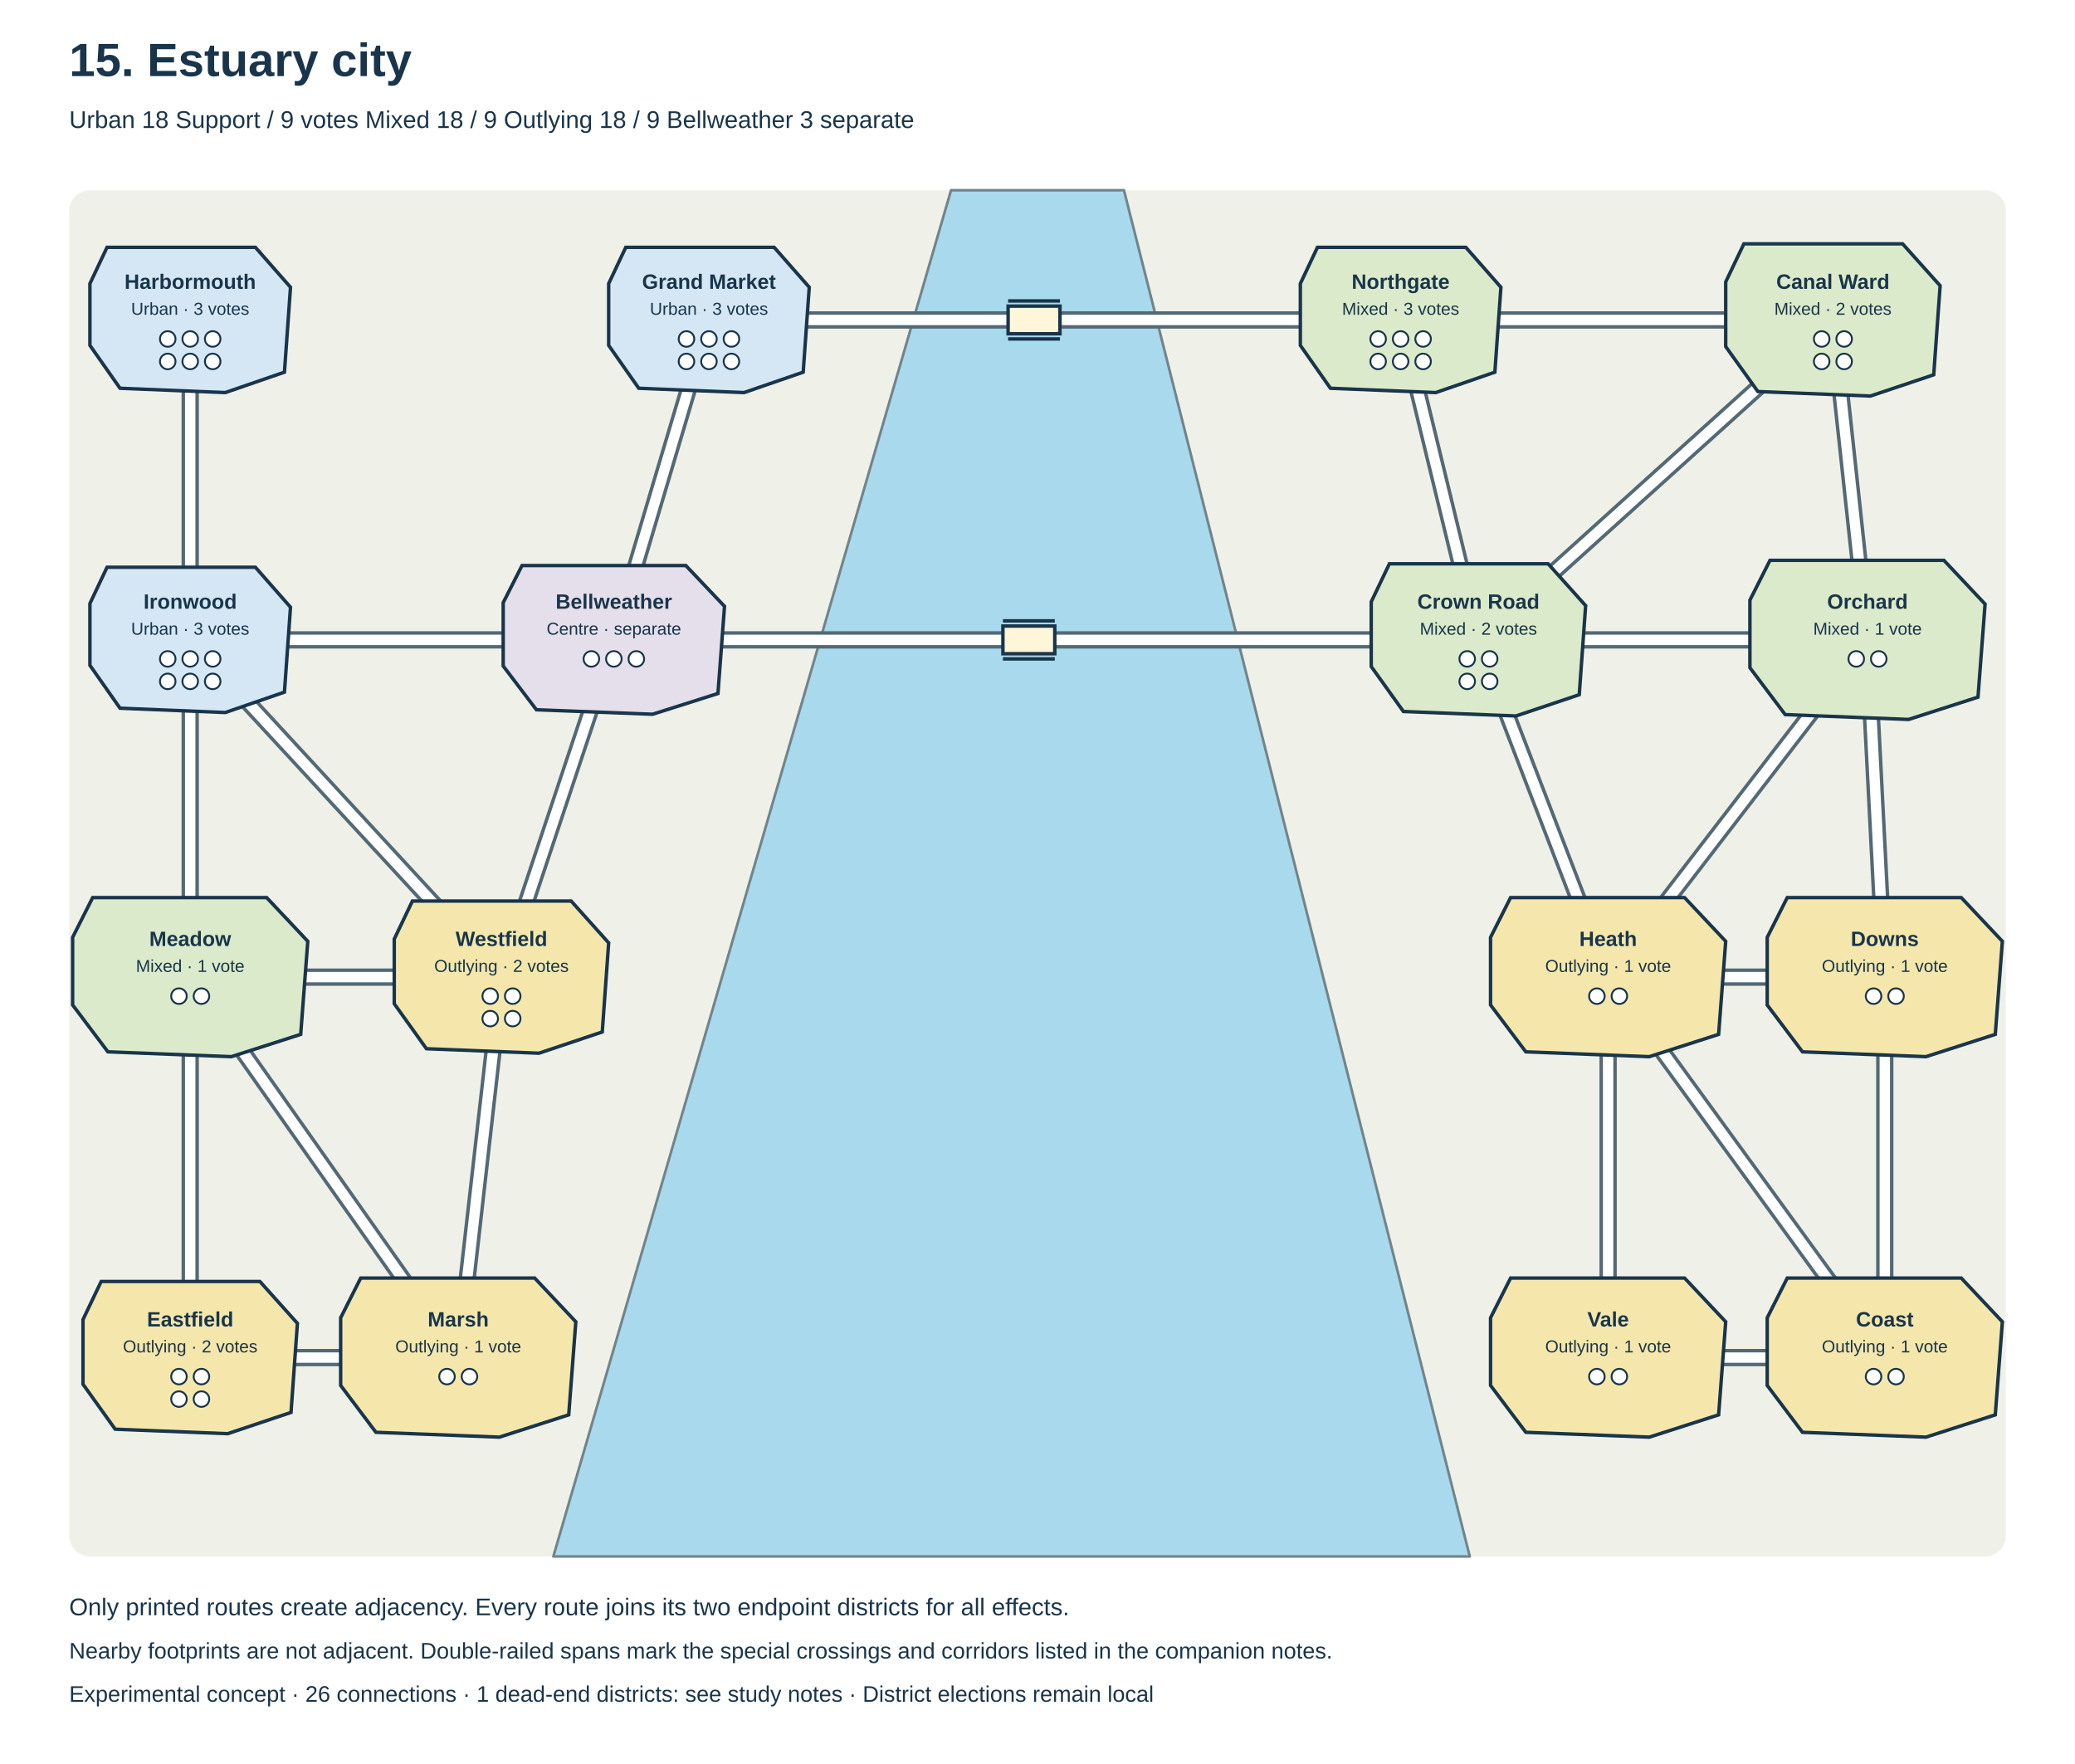
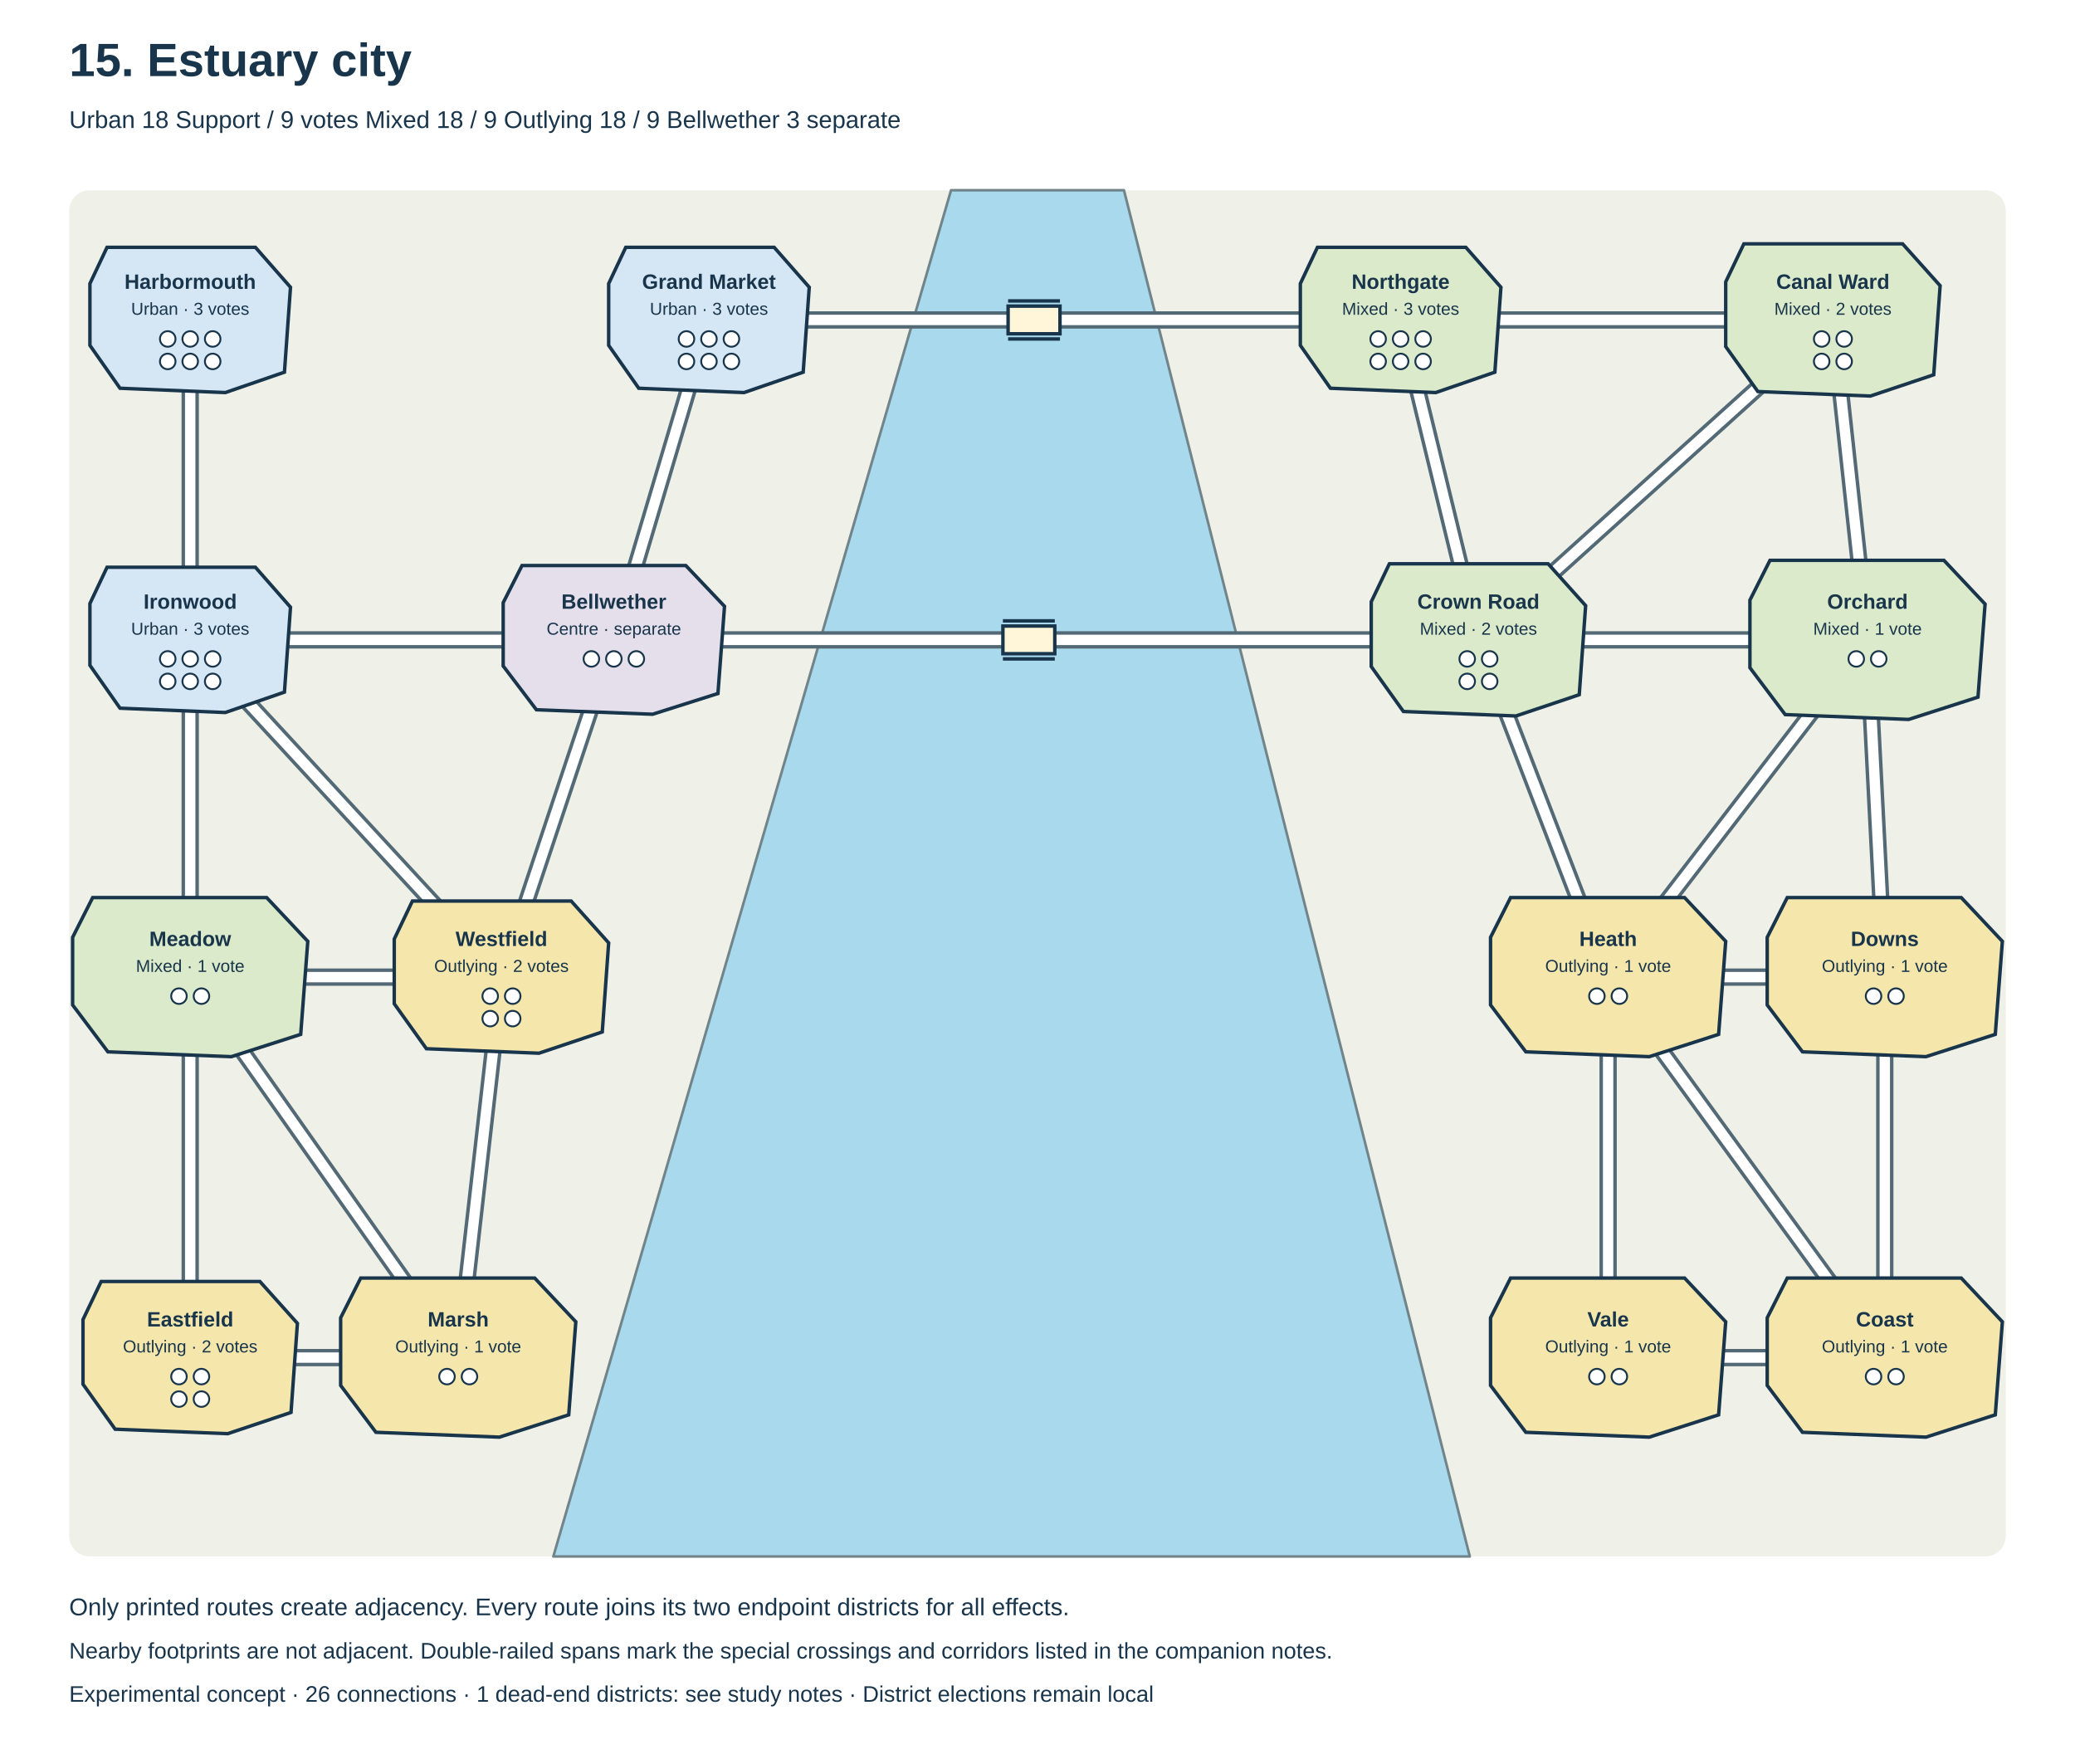
<svg xmlns="http://www.w3.org/2000/svg" viewBox="0 0 1200 1020" role="img" aria-labelledby="title desc">
  <style>text{font-family:Arial,sans-serif;fill:#19354b}.name{font-size:12px;font-weight:700}.detail{font-size:10px}.terrain{font-size:15px;font-style:italic;fill:#355564}</style>
  <rect width="1200" height="1020" fill="white" />
  <text x="40" y="44" font-size="27" font-weight="700">15. Estuary city</text>
-   <text x="40" y="74" font-size="14">Urban 18 Support / 9 votes     Mixed 18 / 9     Outlying 18 / 9     Bellweather 3 separate</text>
+   <text x="40" y="74" font-size="14">Urban 18 Support / 9 votes     Mixed 18 / 9     Outlying 18 / 9     Bellwether 3 separate</text>
  <rect x="40" y="110" width="1120" height="790" rx="12" fill="#eff1e9" />
  <polygon points="550.0,110.0 650.0,110.0 850.0,900.0 320.0,900.0" fill="#a9d9ec" stroke="#71848a" stroke-width="1.5" stroke-linejoin="round" />
  <g data-route="B-D">
    <path d="M 410,185 L 810,185" fill="none" stroke="#536975" stroke-width="10" stroke-linecap="round" />
    <path d="M 410,185 L 810,185" fill="none" stroke="#ffffff" stroke-width="6" />
  </g>
  <g transform="translate(598.0 185.0) rotate(0.0)" aria-label="bridge">
    <rect x="-15" y="-8" width="30" height="16" fill="#fff5d8" stroke="#19354b" stroke-width="2" />
    <path d="M -15,-11 h30 M -15,11 h30" stroke="#19354b" stroke-width="2" />
  </g>
  <g data-route="X-F">
    <path d="M 355,370 L 855,370" fill="none" stroke="#536975" stroke-width="10" stroke-linecap="round" />
    <path d="M 355,370 L 855,370" fill="none" stroke="#ffffff" stroke-width="6" />
  </g>
  <g transform="translate(595.0 370.0) rotate(0.0)" aria-label="bridge">
    <rect x="-15" y="-8" width="30" height="16" fill="#fff5d8" stroke="#19354b" stroke-width="2" />
    <path d="M -15,-11 h30 M -15,11 h30" stroke="#19354b" stroke-width="2" />
  </g>
  <g data-route="J-K">
    <path d="M 110,785 L 265,785" fill="none" stroke="#536975" stroke-width="10" stroke-linecap="round" />
    <path d="M 110,785 L 265,785" fill="none" stroke="#ffffff" stroke-width="6" />
  </g>
  <g data-route="L-M">
    <path d="M 930,565 L 1090,565" fill="none" stroke="#536975" stroke-width="10" stroke-linecap="round" />
    <path d="M 930,565 L 1090,565" fill="none" stroke="#ffffff" stroke-width="6" />
  </g>
  <g data-route="N-O">
    <path d="M 930,785 L 1090,785" fill="none" stroke="#536975" stroke-width="10" stroke-linecap="round" />
    <path d="M 930,785 L 1090,785" fill="none" stroke="#ffffff" stroke-width="6" />
  </g>
  <g data-route="H-I">
    <path d="M 110,565 L 290,565" fill="none" stroke="#536975" stroke-width="10" stroke-linecap="round" />
    <path d="M 110,565 L 290,565" fill="none" stroke="#ffffff" stroke-width="6" />
  </g>
  <g data-route="A-C">
    <path d="M 110,185 L 110,370" fill="none" stroke="#536975" stroke-width="10" stroke-linecap="round" />
    <path d="M 110,185 L 110,370" fill="none" stroke="#ffffff" stroke-width="6" />
  </g>
  <g data-route="E-G">
    <path d="M 1060,185 L 1080,370" fill="none" stroke="#536975" stroke-width="10" stroke-linecap="round" />
    <path d="M 1060,185 L 1080,370" fill="none" stroke="#ffffff" stroke-width="6" />
  </g>
  <g data-route="D-F">
    <path d="M 810,185 L 855,370" fill="none" stroke="#536975" stroke-width="10" stroke-linecap="round" />
    <path d="M 810,185 L 855,370" fill="none" stroke="#ffffff" stroke-width="6" />
  </g>
  <g data-route="C-H">
    <path d="M 110,370 L 110,565" fill="none" stroke="#536975" stroke-width="10" stroke-linecap="round" />
    <path d="M 110,370 L 110,565" fill="none" stroke="#ffffff" stroke-width="6" />
  </g>
  <g data-route="G-M">
    <path d="M 1080,370 L 1090,565" fill="none" stroke="#536975" stroke-width="10" stroke-linecap="round" />
    <path d="M 1080,370 L 1090,565" fill="none" stroke="#ffffff" stroke-width="6" />
  </g>
  <g data-route="X-I">
    <path d="M 355,370 L 290,565" fill="none" stroke="#536975" stroke-width="10" stroke-linecap="round" />
    <path d="M 355,370 L 290,565" fill="none" stroke="#ffffff" stroke-width="6" />
  </g>
  <g data-route="F-L">
    <path d="M 855,370 L 930,565" fill="none" stroke="#536975" stroke-width="10" stroke-linecap="round" />
    <path d="M 855,370 L 930,565" fill="none" stroke="#ffffff" stroke-width="6" />
  </g>
  <g data-route="H-J">
    <path d="M 110,565 L 110,785" fill="none" stroke="#536975" stroke-width="10" stroke-linecap="round" />
    <path d="M 110,565 L 110,785" fill="none" stroke="#ffffff" stroke-width="6" />
  </g>
  <g data-route="L-N">
    <path d="M 930,565 L 930,785" fill="none" stroke="#536975" stroke-width="10" stroke-linecap="round" />
    <path d="M 930,565 L 930,785" fill="none" stroke="#ffffff" stroke-width="6" />
  </g>
  <g data-route="B-X">
    <path d="M 410,185 L 355,370" fill="none" stroke="#536975" stroke-width="10" stroke-linecap="round" />
    <path d="M 410,185 L 355,370" fill="none" stroke="#ffffff" stroke-width="6" />
  </g>
  <g data-route="M-O">
    <path d="M 1090,565 L 1090,785" fill="none" stroke="#536975" stroke-width="10" stroke-linecap="round" />
    <path d="M 1090,565 L 1090,785" fill="none" stroke="#ffffff" stroke-width="6" />
  </g>
  <g data-route="I-K">
    <path d="M 290,565 L 265,785" fill="none" stroke="#536975" stroke-width="10" stroke-linecap="round" />
    <path d="M 290,565 L 265,785" fill="none" stroke="#ffffff" stroke-width="6" />
  </g>
  <g data-route="F-G">
    <path d="M 855,370 L 1080,370" fill="none" stroke="#536975" stroke-width="10" stroke-linecap="round" />
    <path d="M 855,370 L 1080,370" fill="none" stroke="#ffffff" stroke-width="6" />
  </g>
  <g data-route="C-X">
    <path d="M 110,370 L 355,370" fill="none" stroke="#536975" stroke-width="10" stroke-linecap="round" />
    <path d="M 110,370 L 355,370" fill="none" stroke="#ffffff" stroke-width="6" />
  </g>
  <g data-route="G-L">
    <path d="M 1080,370 L 930,565" fill="none" stroke="#536975" stroke-width="10" stroke-linecap="round" />
    <path d="M 1080,370 L 930,565" fill="none" stroke="#ffffff" stroke-width="6" />
  </g>
  <g data-route="D-E">
    <path d="M 810,185 L 1060,185" fill="none" stroke="#536975" stroke-width="10" stroke-linecap="round" />
    <path d="M 810,185 L 1060,185" fill="none" stroke="#ffffff" stroke-width="6" />
  </g>
  <g data-route="C-I">
    <path d="M 110,370 L 290,565" fill="none" stroke="#536975" stroke-width="10" stroke-linecap="round" />
    <path d="M 110,370 L 290,565" fill="none" stroke="#ffffff" stroke-width="6" />
  </g>
  <g data-route="H-K">
    <path d="M 110,565 L 265,785" fill="none" stroke="#536975" stroke-width="10" stroke-linecap="round" />
    <path d="M 110,565 L 265,785" fill="none" stroke="#ffffff" stroke-width="6" />
  </g>
  <g data-route="L-O">
    <path d="M 930,565 L 1090,785" fill="none" stroke="#536975" stroke-width="10" stroke-linecap="round" />
    <path d="M 930,565 L 1090,785" fill="none" stroke="#ffffff" stroke-width="6" />
  </g>
  <g data-route="E-F">
    <path d="M 1060,185 L 855,370" fill="none" stroke="#536975" stroke-width="10" stroke-linecap="round" />
    <path d="M 1060,185 L 855,370" fill="none" stroke="#ffffff" stroke-width="6" />
  </g>
  <g data-district="A">
    <polygon points="61.9,143.0 147.7,143.0 168.0,166.1 164.5,215.2 130.3,227.0 69.4,224.5 52.0,199.7 52.0,164.0" fill="#d5e7f5" stroke="#19354b" stroke-width="2" />
    <text class="name" x="110" y="167" text-anchor="middle">Harbormouth</text>
    <text class="detail" x="110" y="182" text-anchor="middle">Urban · 3 votes</text>
    <circle cx="97.0" cy="196" r="4.5" fill="white" stroke="#19354b" stroke-width="1.1" />
    <circle cx="110.0" cy="196" r="4.5" fill="white" stroke="#19354b" stroke-width="1.1" />
    <circle cx="123.0" cy="196" r="4.5" fill="white" stroke="#19354b" stroke-width="1.1" />
    <circle cx="97.0" cy="209" r="4.5" fill="white" stroke="#19354b" stroke-width="1.1" />
    <circle cx="110.0" cy="209" r="4.5" fill="white" stroke="#19354b" stroke-width="1.1" />
    <circle cx="123.0" cy="209" r="4.5" fill="white" stroke="#19354b" stroke-width="1.1" />
  </g>
  <g data-district="B">
    <polygon points="361.9,143.0 447.7,143.0 468.0,166.1 464.5,215.2 430.3,227.0 369.4,224.5 352.0,199.7 352.0,164.0" fill="#d5e7f5" stroke="#19354b" stroke-width="2" />
    <text class="name" x="410" y="167" text-anchor="middle">Grand Market</text>
    <text class="detail" x="410" y="182" text-anchor="middle">Urban · 3 votes</text>
    <circle cx="397.0" cy="196" r="4.5" fill="white" stroke="#19354b" stroke-width="1.1" />
    <circle cx="410.0" cy="196" r="4.5" fill="white" stroke="#19354b" stroke-width="1.1" />
    <circle cx="423.0" cy="196" r="4.5" fill="white" stroke="#19354b" stroke-width="1.1" />
    <circle cx="397.0" cy="209" r="4.5" fill="white" stroke="#19354b" stroke-width="1.1" />
    <circle cx="410.0" cy="209" r="4.5" fill="white" stroke="#19354b" stroke-width="1.1" />
    <circle cx="423.0" cy="209" r="4.5" fill="white" stroke="#19354b" stroke-width="1.1" />
  </g>
  <g data-district="C">
    <polygon points="61.9,328.0 147.7,328.0 168.0,351.1 164.5,400.2 130.3,412.0 69.4,409.5 52.0,384.7 52.0,349.0" fill="#d5e7f5" stroke="#19354b" stroke-width="2" />
    <text class="name" x="110" y="352" text-anchor="middle">Ironwood</text>
    <text class="detail" x="110" y="367" text-anchor="middle">Urban · 3 votes</text>
    <circle cx="97.0" cy="381" r="4.5" fill="white" stroke="#19354b" stroke-width="1.1" />
    <circle cx="110.0" cy="381" r="4.5" fill="white" stroke="#19354b" stroke-width="1.1" />
    <circle cx="123.0" cy="381" r="4.5" fill="white" stroke="#19354b" stroke-width="1.1" />
    <circle cx="97.0" cy="394" r="4.5" fill="white" stroke="#19354b" stroke-width="1.1" />
    <circle cx="110.0" cy="394" r="4.5" fill="white" stroke="#19354b" stroke-width="1.1" />
    <circle cx="123.0" cy="394" r="4.5" fill="white" stroke="#19354b" stroke-width="1.1" />
  </g>
  <g data-district="X">
    <polygon points="301.9,327.0 396.6,327.0 419.0,350.6 415.2,401.0 377.4,413.0 310.2,410.4 291.0,385.1 291.0,348.5" fill="#e4dfea" stroke="#19354b" stroke-width="2" />
-     <text class="name" x="355" y="352" text-anchor="middle">Bellweather</text>
+     <text class="name" x="355" y="352" text-anchor="middle">Bellwether</text>
    <text class="detail" x="355" y="367" text-anchor="middle">Centre · separate</text>
    <circle cx="342.0" cy="381" r="4.5" fill="white" stroke="#19354b" stroke-width="1.1" />
    <circle cx="355.0" cy="381" r="4.5" fill="white" stroke="#19354b" stroke-width="1.1" />
    <circle cx="368.0" cy="381" r="4.5" fill="white" stroke="#19354b" stroke-width="1.1" />
  </g>
  <g data-district="D">
    <polygon points="761.9,143.0 847.7,143.0 868.0,166.1 864.5,215.2 830.3,227.0 769.4,224.5 752.0,199.7 752.0,164.0" fill="#dbeaca" stroke="#19354b" stroke-width="2" />
    <text class="name" x="810" y="167" text-anchor="middle">Northgate</text>
    <text class="detail" x="810" y="182" text-anchor="middle">Mixed · 3 votes</text>
    <circle cx="797.0" cy="196" r="4.5" fill="white" stroke="#19354b" stroke-width="1.1" />
    <circle cx="810.0" cy="196" r="4.5" fill="white" stroke="#19354b" stroke-width="1.1" />
    <circle cx="823.0" cy="196" r="4.5" fill="white" stroke="#19354b" stroke-width="1.1" />
    <circle cx="797.0" cy="209" r="4.5" fill="white" stroke="#19354b" stroke-width="1.1" />
    <circle cx="810.0" cy="209" r="4.5" fill="white" stroke="#19354b" stroke-width="1.1" />
    <circle cx="823.0" cy="209" r="4.5" fill="white" stroke="#19354b" stroke-width="1.1" />
  </g>
  <g data-district="E">
    <polygon points="1008.5,141.0 1100.3,141.0 1122.0,165.2 1118.3,216.7 1081.7,229.0 1016.6,226.4 998.0,200.4 998.0,163.0" fill="#dbeaca" stroke="#19354b" stroke-width="2" />
    <text class="name" x="1060" y="167" text-anchor="middle">Canal Ward</text>
    <text class="detail" x="1060" y="182" text-anchor="middle">Mixed · 2 votes</text>
    <circle cx="1053.5" cy="196" r="4.5" fill="white" stroke="#19354b" stroke-width="1.1" />
    <circle cx="1066.5" cy="196" r="4.5" fill="white" stroke="#19354b" stroke-width="1.1" />
    <circle cx="1053.5" cy="209" r="4.5" fill="white" stroke="#19354b" stroke-width="1.1" />
    <circle cx="1066.5" cy="209" r="4.5" fill="white" stroke="#19354b" stroke-width="1.1" />
  </g>
  <g data-district="F">
    <polygon points="803.5,326.0 895.3,326.0 917.0,350.2 913.3,401.7 876.7,414.0 811.6,411.4 793.0,385.4 793.0,348.0" fill="#dbeaca" stroke="#19354b" stroke-width="2" />
    <text class="name" x="855" y="352" text-anchor="middle">Crown Road</text>
    <text class="detail" x="855" y="367" text-anchor="middle">Mixed · 2 votes</text>
    <circle cx="848.5" cy="381" r="4.5" fill="white" stroke="#19354b" stroke-width="1.1" />
    <circle cx="861.5" cy="381" r="4.5" fill="white" stroke="#19354b" stroke-width="1.1" />
    <circle cx="848.5" cy="394" r="4.5" fill="white" stroke="#19354b" stroke-width="1.1" />
    <circle cx="861.5" cy="394" r="4.5" fill="white" stroke="#19354b" stroke-width="1.1" />
  </g>
  <g data-district="G">
    <polygon points="1023.6,324.0 1124.2,324.0 1148.0,349.3 1143.9,403.1 1103.8,416.0 1032.4,413.2 1012.0,386.1 1012.0,347.0" fill="#dbeaca" stroke="#19354b" stroke-width="2" />
    <text class="name" x="1080" y="352" text-anchor="middle">Orchard</text>
    <text class="detail" x="1080" y="367" text-anchor="middle">Mixed · 1 vote</text>
    <circle cx="1073.5" cy="381" r="4.5" fill="white" stroke="#19354b" stroke-width="1.1" />
    <circle cx="1086.5" cy="381" r="4.5" fill="white" stroke="#19354b" stroke-width="1.1" />
  </g>
  <g data-district="H">
    <polygon points="53.6,519.0 154.2,519.0 178.0,544.3 173.9,598.1 133.8,611.0 62.4,608.2 42.0,581.1 42.0,542.0" fill="#dbeaca" stroke="#19354b" stroke-width="2" />
    <text class="name" x="110" y="547" text-anchor="middle">Meadow</text>
    <text class="detail" x="110" y="562" text-anchor="middle">Mixed · 1 vote</text>
    <circle cx="103.5" cy="576" r="4.5" fill="white" stroke="#19354b" stroke-width="1.1" />
    <circle cx="116.5" cy="576" r="4.5" fill="white" stroke="#19354b" stroke-width="1.1" />
  </g>
  <g data-district="I">
    <polygon points="238.5,521.0 330.3,521.0 352.0,545.2 348.3,596.7 311.7,609.0 246.6,606.4 228.0,580.4 228.0,543.0" fill="#f5e7ac" stroke="#19354b" stroke-width="2" />
    <text class="name" x="290" y="547" text-anchor="middle">Westfield</text>
    <text class="detail" x="290" y="562" text-anchor="middle">Outlying · 2 votes</text>
    <circle cx="283.5" cy="576" r="4.5" fill="white" stroke="#19354b" stroke-width="1.1" />
    <circle cx="296.5" cy="576" r="4.5" fill="white" stroke="#19354b" stroke-width="1.1" />
    <circle cx="283.5" cy="589" r="4.5" fill="white" stroke="#19354b" stroke-width="1.1" />
    <circle cx="296.5" cy="589" r="4.5" fill="white" stroke="#19354b" stroke-width="1.1" />
  </g>
  <g data-district="J">
    <polygon points="58.5,741.0 150.3,741.0 172.0,765.2 168.3,816.7 131.7,829.0 66.6,826.4 48.0,800.4 48.0,763.0" fill="#f5e7ac" stroke="#19354b" stroke-width="2" />
    <text class="name" x="110" y="767" text-anchor="middle">Eastfield</text>
    <text class="detail" x="110" y="782" text-anchor="middle">Outlying · 2 votes</text>
    <circle cx="103.5" cy="796" r="4.5" fill="white" stroke="#19354b" stroke-width="1.1" />
    <circle cx="116.5" cy="796" r="4.5" fill="white" stroke="#19354b" stroke-width="1.1" />
    <circle cx="103.5" cy="809" r="4.5" fill="white" stroke="#19354b" stroke-width="1.1" />
    <circle cx="116.5" cy="809" r="4.5" fill="white" stroke="#19354b" stroke-width="1.1" />
  </g>
  <g data-district="K">
    <polygon points="208.6,739.0 309.2,739.0 333.0,764.3 328.9,818.1 288.8,831.0 217.4,828.2 197.0,801.1 197.0,762.0" fill="#f5e7ac" stroke="#19354b" stroke-width="2" />
    <text class="name" x="265" y="767" text-anchor="middle">Marsh</text>
    <text class="detail" x="265" y="782" text-anchor="middle">Outlying · 1 vote</text>
    <circle cx="258.5" cy="796" r="4.5" fill="white" stroke="#19354b" stroke-width="1.1" />
    <circle cx="271.5" cy="796" r="4.5" fill="white" stroke="#19354b" stroke-width="1.1" />
  </g>
  <g data-district="L">
    <polygon points="873.6,519.0 974.2,519.0 998.0,544.3 993.9,598.1 953.8,611.0 882.4,608.2 862.0,581.1 862.0,542.0" fill="#f5e7ac" stroke="#19354b" stroke-width="2" />
    <text class="name" x="930" y="547" text-anchor="middle">Heath</text>
    <text class="detail" x="930" y="562" text-anchor="middle">Outlying · 1 vote</text>
    <circle cx="923.5" cy="576" r="4.5" fill="white" stroke="#19354b" stroke-width="1.1" />
    <circle cx="936.5" cy="576" r="4.5" fill="white" stroke="#19354b" stroke-width="1.1" />
  </g>
  <g data-district="M">
    <polygon points="1033.6,519.0 1134.2,519.0 1158.0,544.3 1153.9,598.1 1113.8,611.0 1042.4,608.2 1022.0,581.1 1022.0,542.0" fill="#f5e7ac" stroke="#19354b" stroke-width="2" />
    <text class="name" x="1090" y="547" text-anchor="middle">Downs</text>
    <text class="detail" x="1090" y="562" text-anchor="middle">Outlying · 1 vote</text>
    <circle cx="1083.5" cy="576" r="4.5" fill="white" stroke="#19354b" stroke-width="1.1" />
    <circle cx="1096.5" cy="576" r="4.5" fill="white" stroke="#19354b" stroke-width="1.1" />
  </g>
  <g data-district="N">
    <polygon points="873.6,739.0 974.2,739.0 998.0,764.3 993.9,818.1 953.8,831.0 882.4,828.2 862.0,801.1 862.0,762.0" fill="#f5e7ac" stroke="#19354b" stroke-width="2" />
    <text class="name" x="930" y="767" text-anchor="middle">Vale</text>
    <text class="detail" x="930" y="782" text-anchor="middle">Outlying · 1 vote</text>
    <circle cx="923.5" cy="796" r="4.5" fill="white" stroke="#19354b" stroke-width="1.1" />
    <circle cx="936.5" cy="796" r="4.5" fill="white" stroke="#19354b" stroke-width="1.1" />
  </g>
  <g data-district="O">
    <polygon points="1033.6,739.0 1134.2,739.0 1158.0,764.3 1153.9,818.1 1113.8,831.0 1042.4,828.2 1022.0,801.1 1022.0,762.0" fill="#f5e7ac" stroke="#19354b" stroke-width="2" />
    <text class="name" x="1090" y="767" text-anchor="middle">Coast</text>
    <text class="detail" x="1090" y="782" text-anchor="middle">Outlying · 1 vote</text>
    <circle cx="1083.5" cy="796" r="4.5" fill="white" stroke="#19354b" stroke-width="1.1" />
    <circle cx="1096.5" cy="796" r="4.5" fill="white" stroke="#19354b" stroke-width="1.1" />
  </g>
  <text x="40" y="934" font-size="14">Only printed routes create adjacency. Every route joins its two endpoint districts for all effects.</text>
  <text x="40" y="959" font-size="13">Nearby footprints are not adjacent. Double-railed spans mark the special crossings and corridors listed in the companion notes.</text>
  <text x="40" y="984" font-size="13">Experimental concept · 26 connections · 1 dead-end districts: see study notes · District elections remain local</text>
</svg>
